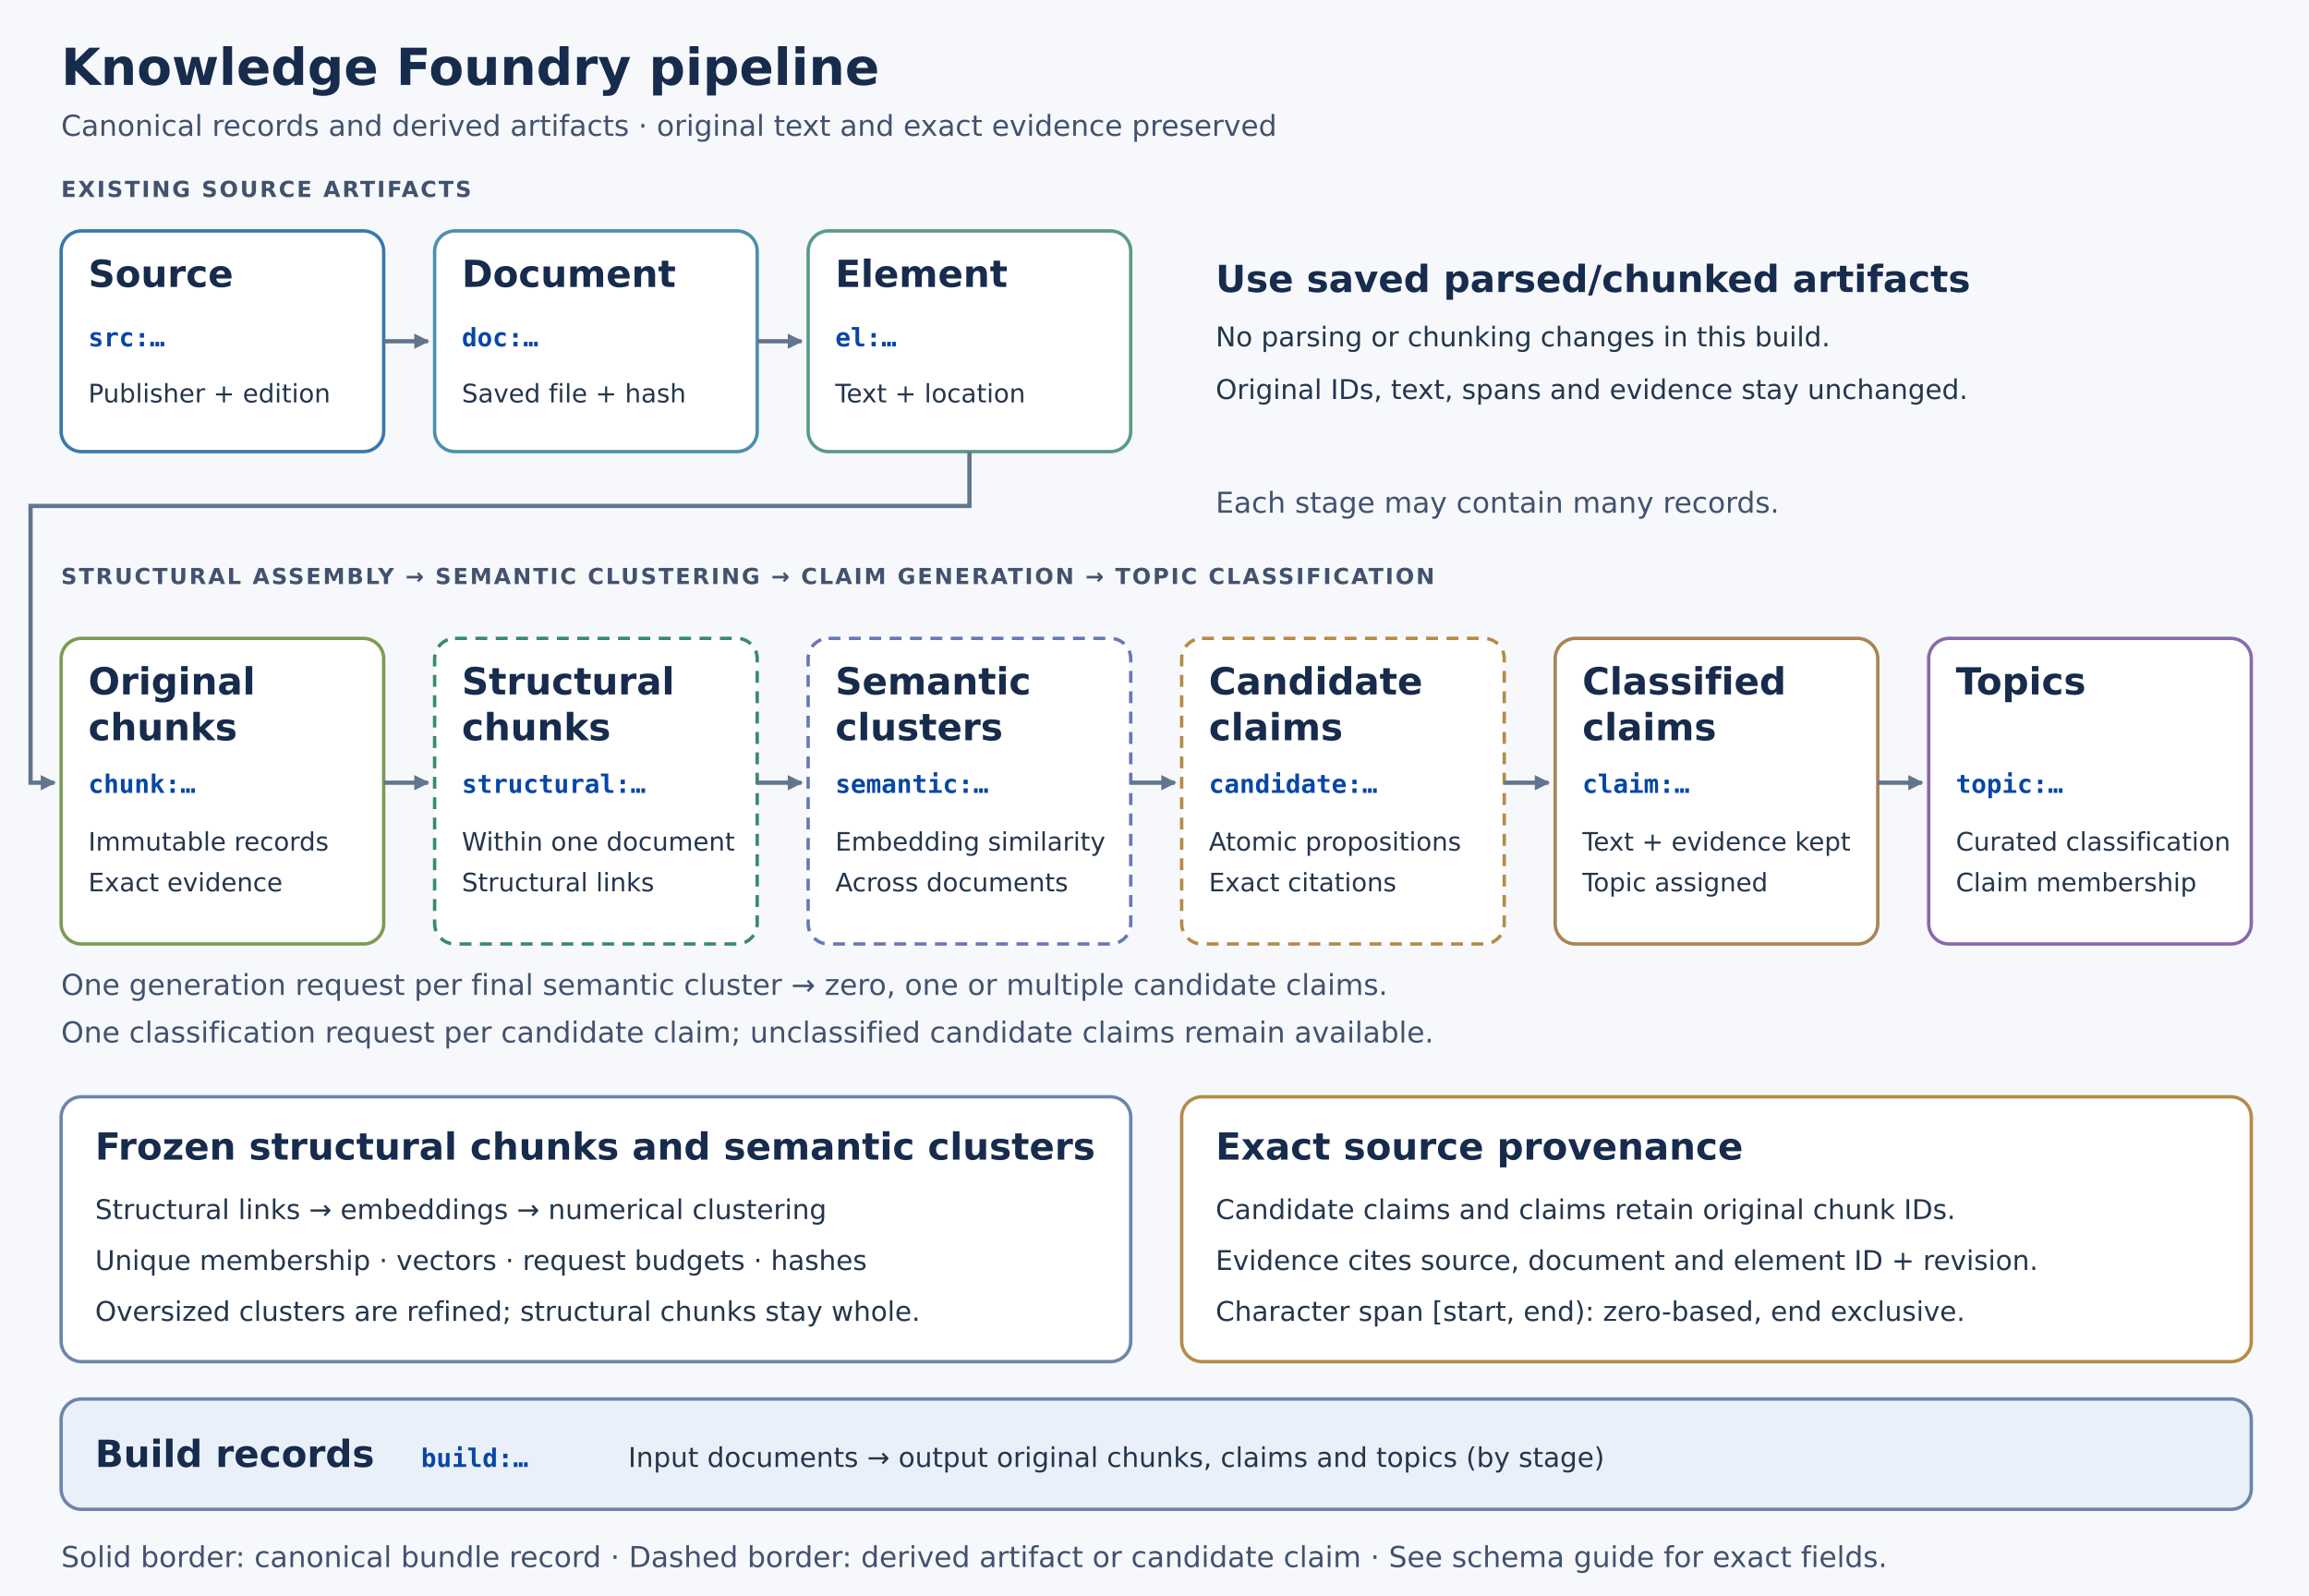
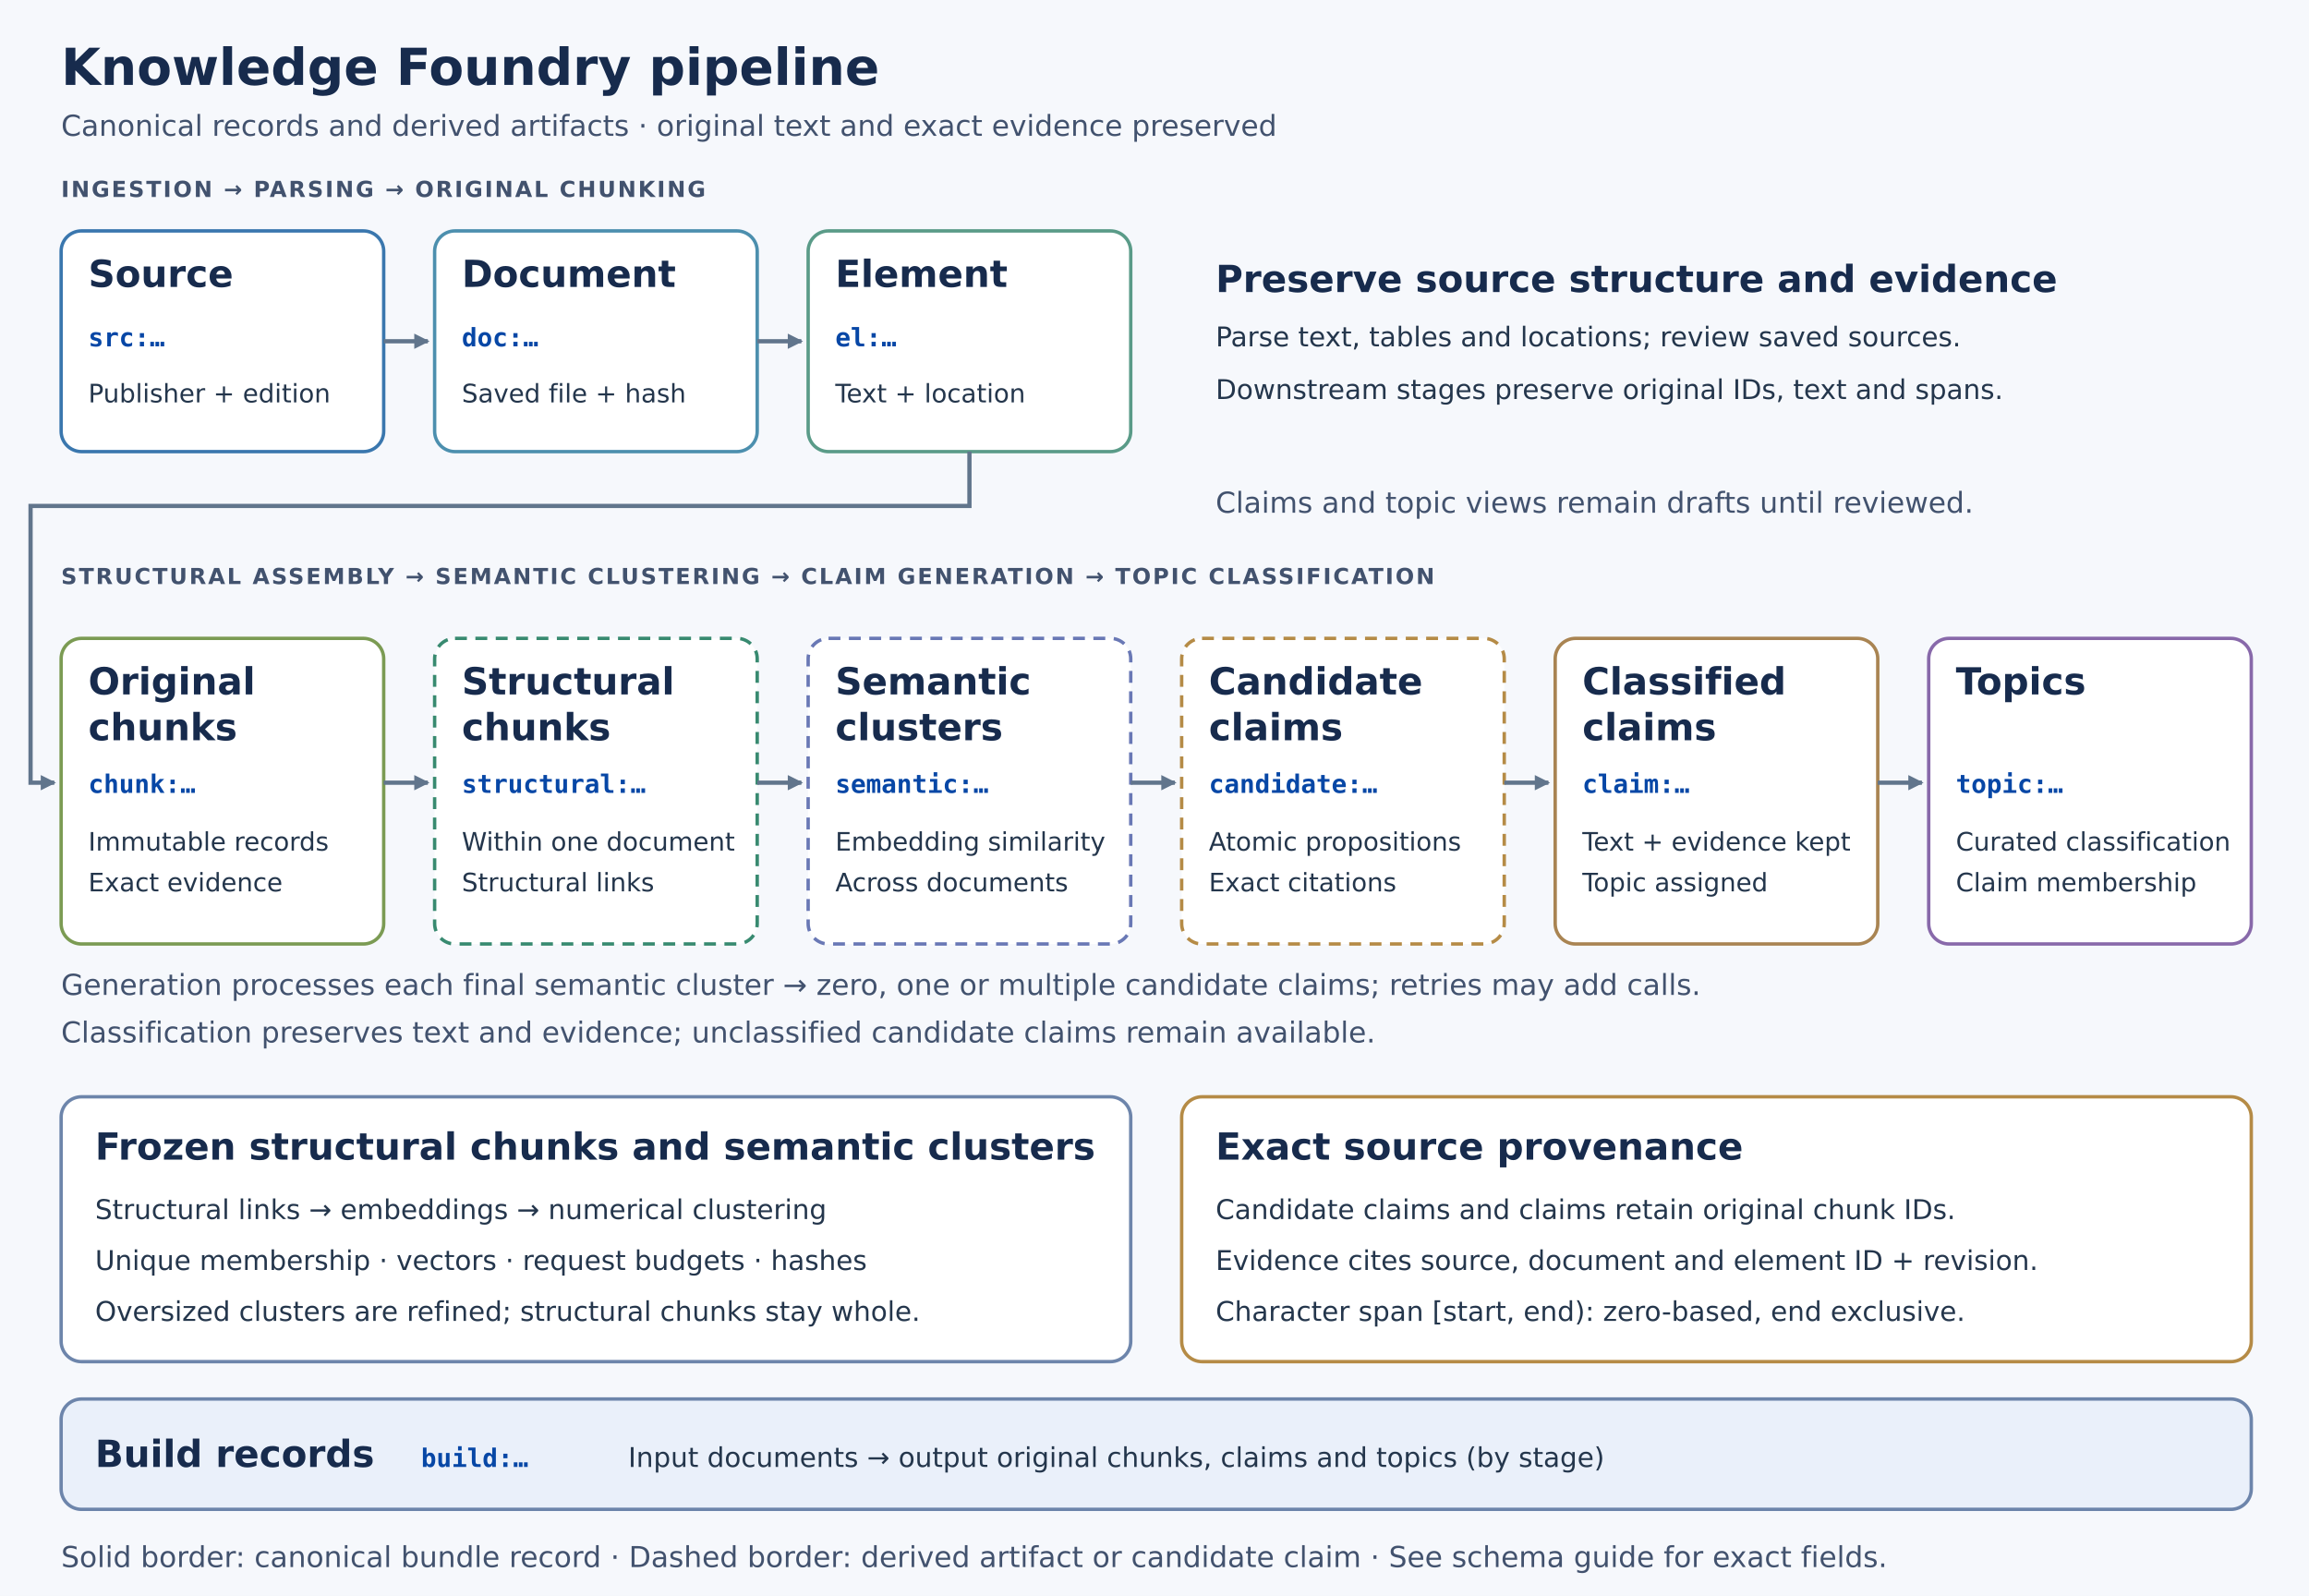
<svg xmlns="http://www.w3.org/2000/svg" width="1360" height="940" viewBox="0 0 1360 940" role="img" aria-labelledby="title description">
  <defs>
    <marker id="arrow" markerWidth="9" markerHeight="9" refX="8" refY="4.5" orient="auto" markerUnits="userSpaceOnUse">
      <path d="M0 0 L9 4.5 L0 9 Z" fill="#61758c" />
    </marker>
  </defs>
  <style>
    text { font-family: "DejaVu Sans", sans-serif; fill: #24364c; }
    .heading { font-size: 30px; font-weight: 700; fill: #172b4d; }
    .subheading { font-size: 17px; fill: #42526e; }
    .section { font-size: 13px; font-weight: 700; letter-spacing: 1.1px; fill: #42526e; }
    .card-title { font-size: 22px; font-weight: 700; fill: #172b4d; }
    .id { font-family: "DejaVu Sans Mono", monospace; font-size: 15px; font-weight: 700; fill: #0747a6; }
    .card-copy { font-size: 15px; }
    .panel-title { font-size: 22px; font-weight: 700; fill: #172b4d; }
    .panel-copy { font-size: 16px; }
    .flow { fill: none; stroke: #61758c; stroke-width: 2.5; marker-end: url(#arrow); }
  </style>
  <rect width="1360" height="940" fill="#f6f8fc" />
  <text x="36" y="50" class="heading">Knowledge Foundry pipeline</text>
  <text x="36" y="80" class="subheading">Canonical records and derived artifacts · original text and exact evidence preserved</text>
-   <text x="36" y="116" class="section">EXISTING SOURCE ARTIFACTS</text>
+   <text x="36" y="116" class="section">INGESTION → PARSING → ORIGINAL CHUNKING</text>
  <g transform="translate(36 136)">
    <rect width="190" height="130" rx="12" fill="#fff" stroke="#3a77ae" stroke-width="2" />
    <text x="16" y="33" class="card-title">Source</text>
    <text x="16" y="68" class="id">src:…</text>
    <text x="16" y="101" class="card-copy">Publisher + edition</text>
  </g>
  <g transform="translate(256 136)">
    <rect width="190" height="130" rx="12" fill="#fff" stroke="#4c8fae" stroke-width="2" />
    <text x="16" y="33" class="card-title">Document</text>
    <text x="16" y="68" class="id">doc:…</text>
    <text x="16" y="101" class="card-copy">Saved file + hash</text>
  </g>
  <g transform="translate(476 136)">
    <rect width="190" height="130" rx="12" fill="#fff" stroke="#5a9b88" stroke-width="2" />
    <text x="16" y="33" class="card-title">Element</text>
    <text x="16" y="68" class="id">el:…</text>
    <text x="16" y="101" class="card-copy">Text + location</text>
  </g>
  <path d="M226 201 H252" class="flow" />
  <path d="M446 201 H472" class="flow" />
-   <text x="716" y="172" class="panel-title">Use saved parsed/chunked artifacts</text>
-   <text x="716" y="204" class="panel-copy">No parsing or chunking changes in this build.</text>
-   <text x="716" y="235" class="panel-copy">Original IDs, text, spans and evidence stay unchanged.</text>
+   <text x="716" y="172" class="panel-title">Preserve source structure and evidence</text>
+   <text x="716" y="204" class="panel-copy">Parse text, tables and locations; review saved sources.</text>
+   <text x="716" y="235" class="panel-copy">Downstream stages preserve original IDs, text and spans.</text>
  <path d="M571 266 V298 H18 V461 H32" class="flow" />
-   <text x="716" y="302" class="subheading">Each stage may contain many records.</text>
+   <text x="716" y="302" class="subheading">Claims and topic views remain drafts until reviewed.</text>
  <text x="36" y="344" class="section">STRUCTURAL ASSEMBLY → SEMANTIC CLUSTERING → CLAIM GENERATION → TOPIC CLASSIFICATION</text>
  <g transform="translate(36 376)">
    <rect width="190" height="180" rx="12" fill="#fff" stroke="#7b9b53" stroke-width="2" />
    <text x="16" y="33" class="card-title">Original</text>
    <text x="16" y="60" class="card-title">chunks</text>
    <text x="16" y="91" class="id">chunk:…</text>
    <text x="16" y="125" class="card-copy">Immutable records</text>
    <text x="16" y="149" class="card-copy">Exact evidence</text>
  </g>
  <g transform="translate(256 376)">
    <rect width="190" height="180" rx="12" fill="#fff" stroke="#388a70" stroke-width="2" stroke-dasharray="7 5" />
    <text x="16" y="33" class="card-title">Structural</text>
    <text x="16" y="60" class="card-title">chunks</text>
    <text x="16" y="91" class="id">structural:…</text>
    <text x="16" y="125" class="card-copy">Within one document</text>
    <text x="16" y="149" class="card-copy">Structural links</text>
  </g>
  <g transform="translate(476 376)">
    <rect width="190" height="180" rx="12" fill="#fff" stroke="#6978b5" stroke-width="2" stroke-dasharray="7 5" />
    <text x="16" y="33" class="card-title">Semantic</text>
    <text x="16" y="60" class="card-title">clusters</text>
    <text x="16" y="91" class="id">semantic:…</text>
    <text x="16" y="125" class="card-copy">Embedding similarity</text>
    <text x="16" y="149" class="card-copy">Across documents</text>
  </g>
  <g transform="translate(696 376)">
    <rect width="190" height="180" rx="12" fill="#fff" stroke="#b58b46" stroke-width="2" stroke-dasharray="7 5" />
    <text x="16" y="33" class="card-title">Candidate</text>
    <text x="16" y="60" class="card-title">claims</text>
    <text x="16" y="91" class="id">candidate:…</text>
    <text x="16" y="125" class="card-copy">Atomic propositions</text>
    <text x="16" y="149" class="card-copy">Exact citations</text>
  </g>
  <g transform="translate(916 376)">
    <rect width="190" height="180" rx="12" fill="#fff" stroke="#a98452" stroke-width="2" />
    <text x="16" y="33" class="card-title">Classified</text>
    <text x="16" y="60" class="card-title">claims</text>
    <text x="16" y="91" class="id">claim:…</text>
    <text x="16" y="125" class="card-copy">Text + evidence kept</text>
    <text x="16" y="149" class="card-copy">Topic assigned</text>
  </g>
  <g transform="translate(1136 376)">
    <rect width="190" height="180" rx="12" fill="#fff" stroke="#8869aa" stroke-width="2" />
    <text x="16" y="33" class="card-title">Topics</text>
    <text x="16" y="91" class="id">topic:…</text>
    <text x="16" y="125" class="card-copy">Curated classification</text>
    <text x="16" y="149" class="card-copy">Claim membership</text>
  </g>
  <path d="M226 461 H252" class="flow" />
  <path d="M446 461 H472" class="flow" />
  <path d="M666 461 H692" class="flow" />
  <path d="M886 461 H912" class="flow" />
  <path d="M1106 461 H1132" class="flow" />
-   <text x="36" y="586" class="subheading">One generation request per final semantic cluster → zero, one or multiple candidate claims.</text>
-   <text x="36" y="614" class="subheading">One classification request per candidate claim; unclassified candidate claims remain available.</text>
+   <text x="36" y="586" class="subheading">Generation processes each final semantic cluster → zero, one or multiple candidate claims; retries may add calls.</text>
+   <text x="36" y="614" class="subheading">Classification preserves text and evidence; unclassified candidate claims remain available.</text>
  <rect x="36" y="646" width="630" height="156" rx="12" fill="#fff" stroke="#6d85ab" stroke-width="2" />
  <rect x="696" y="646" width="630" height="156" rx="12" fill="#fff" stroke="#b58b46" stroke-width="2" />
  <text x="56" y="683" class="panel-title">Frozen structural chunks and semantic clusters</text>
  <text x="56" y="718" class="panel-copy">Structural links → embeddings → numerical clustering</text>
  <text x="56" y="748" class="panel-copy">Unique membership · vectors · request budgets · hashes</text>
  <text x="56" y="778" class="panel-copy">Oversized clusters are refined; structural chunks stay whole.</text>
  <text x="716" y="683" class="panel-title">Exact source provenance</text>
  <text x="716" y="718" class="panel-copy">Candidate claims and claims retain original chunk IDs.</text>
  <text x="716" y="748" class="panel-copy">Evidence cites source, document and element ID + revision.</text>
  <text x="716" y="778" class="panel-copy">Character span [start, end): zero-based, end exclusive.</text>
  <rect x="36" y="824" width="1290" height="65" rx="12" fill="#eaf0fa" stroke="#6d85ab" stroke-width="2" />
  <text x="56" y="864" class="panel-title">Build records</text>
  <text x="248" y="864" class="id">build:…</text>
  <text x="370" y="864" class="panel-copy">Input documents → output original chunks, claims and topics (by stage)</text>
  <text x="36" y="923" class="subheading">Solid border: canonical bundle record · Dashed border: derived artifact or candidate claim · See schema guide for exact fields.</text>
</svg>
